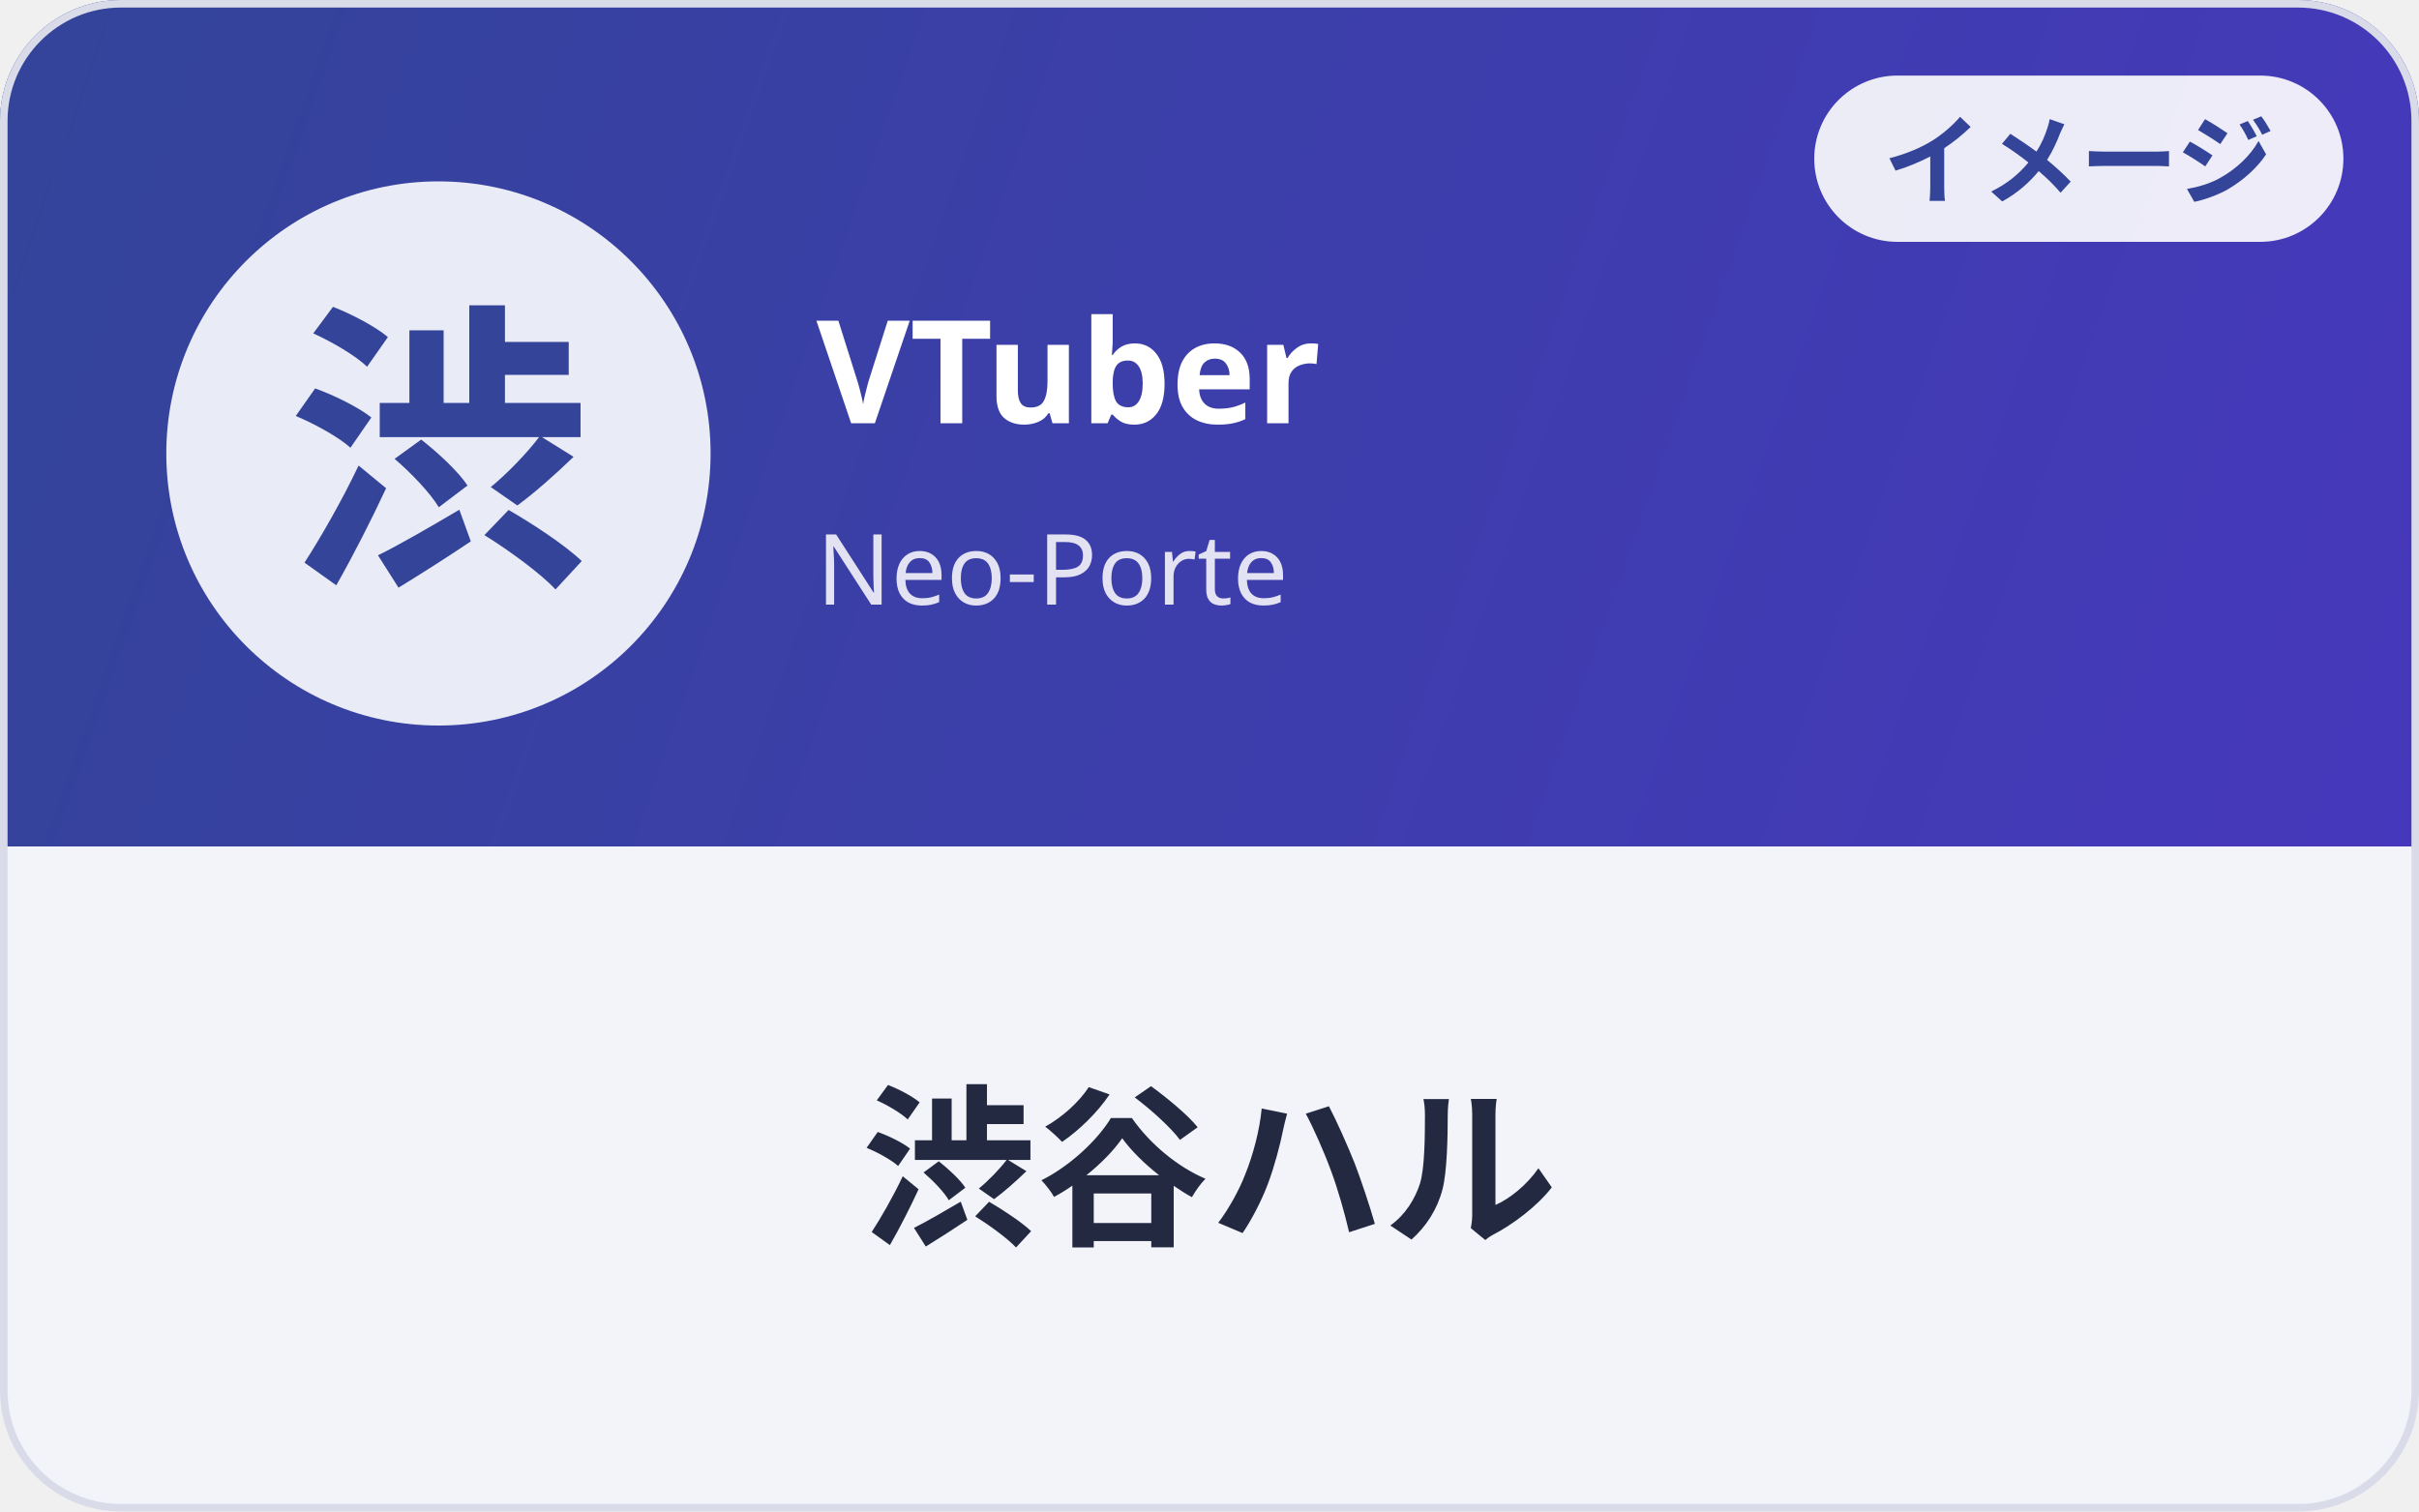
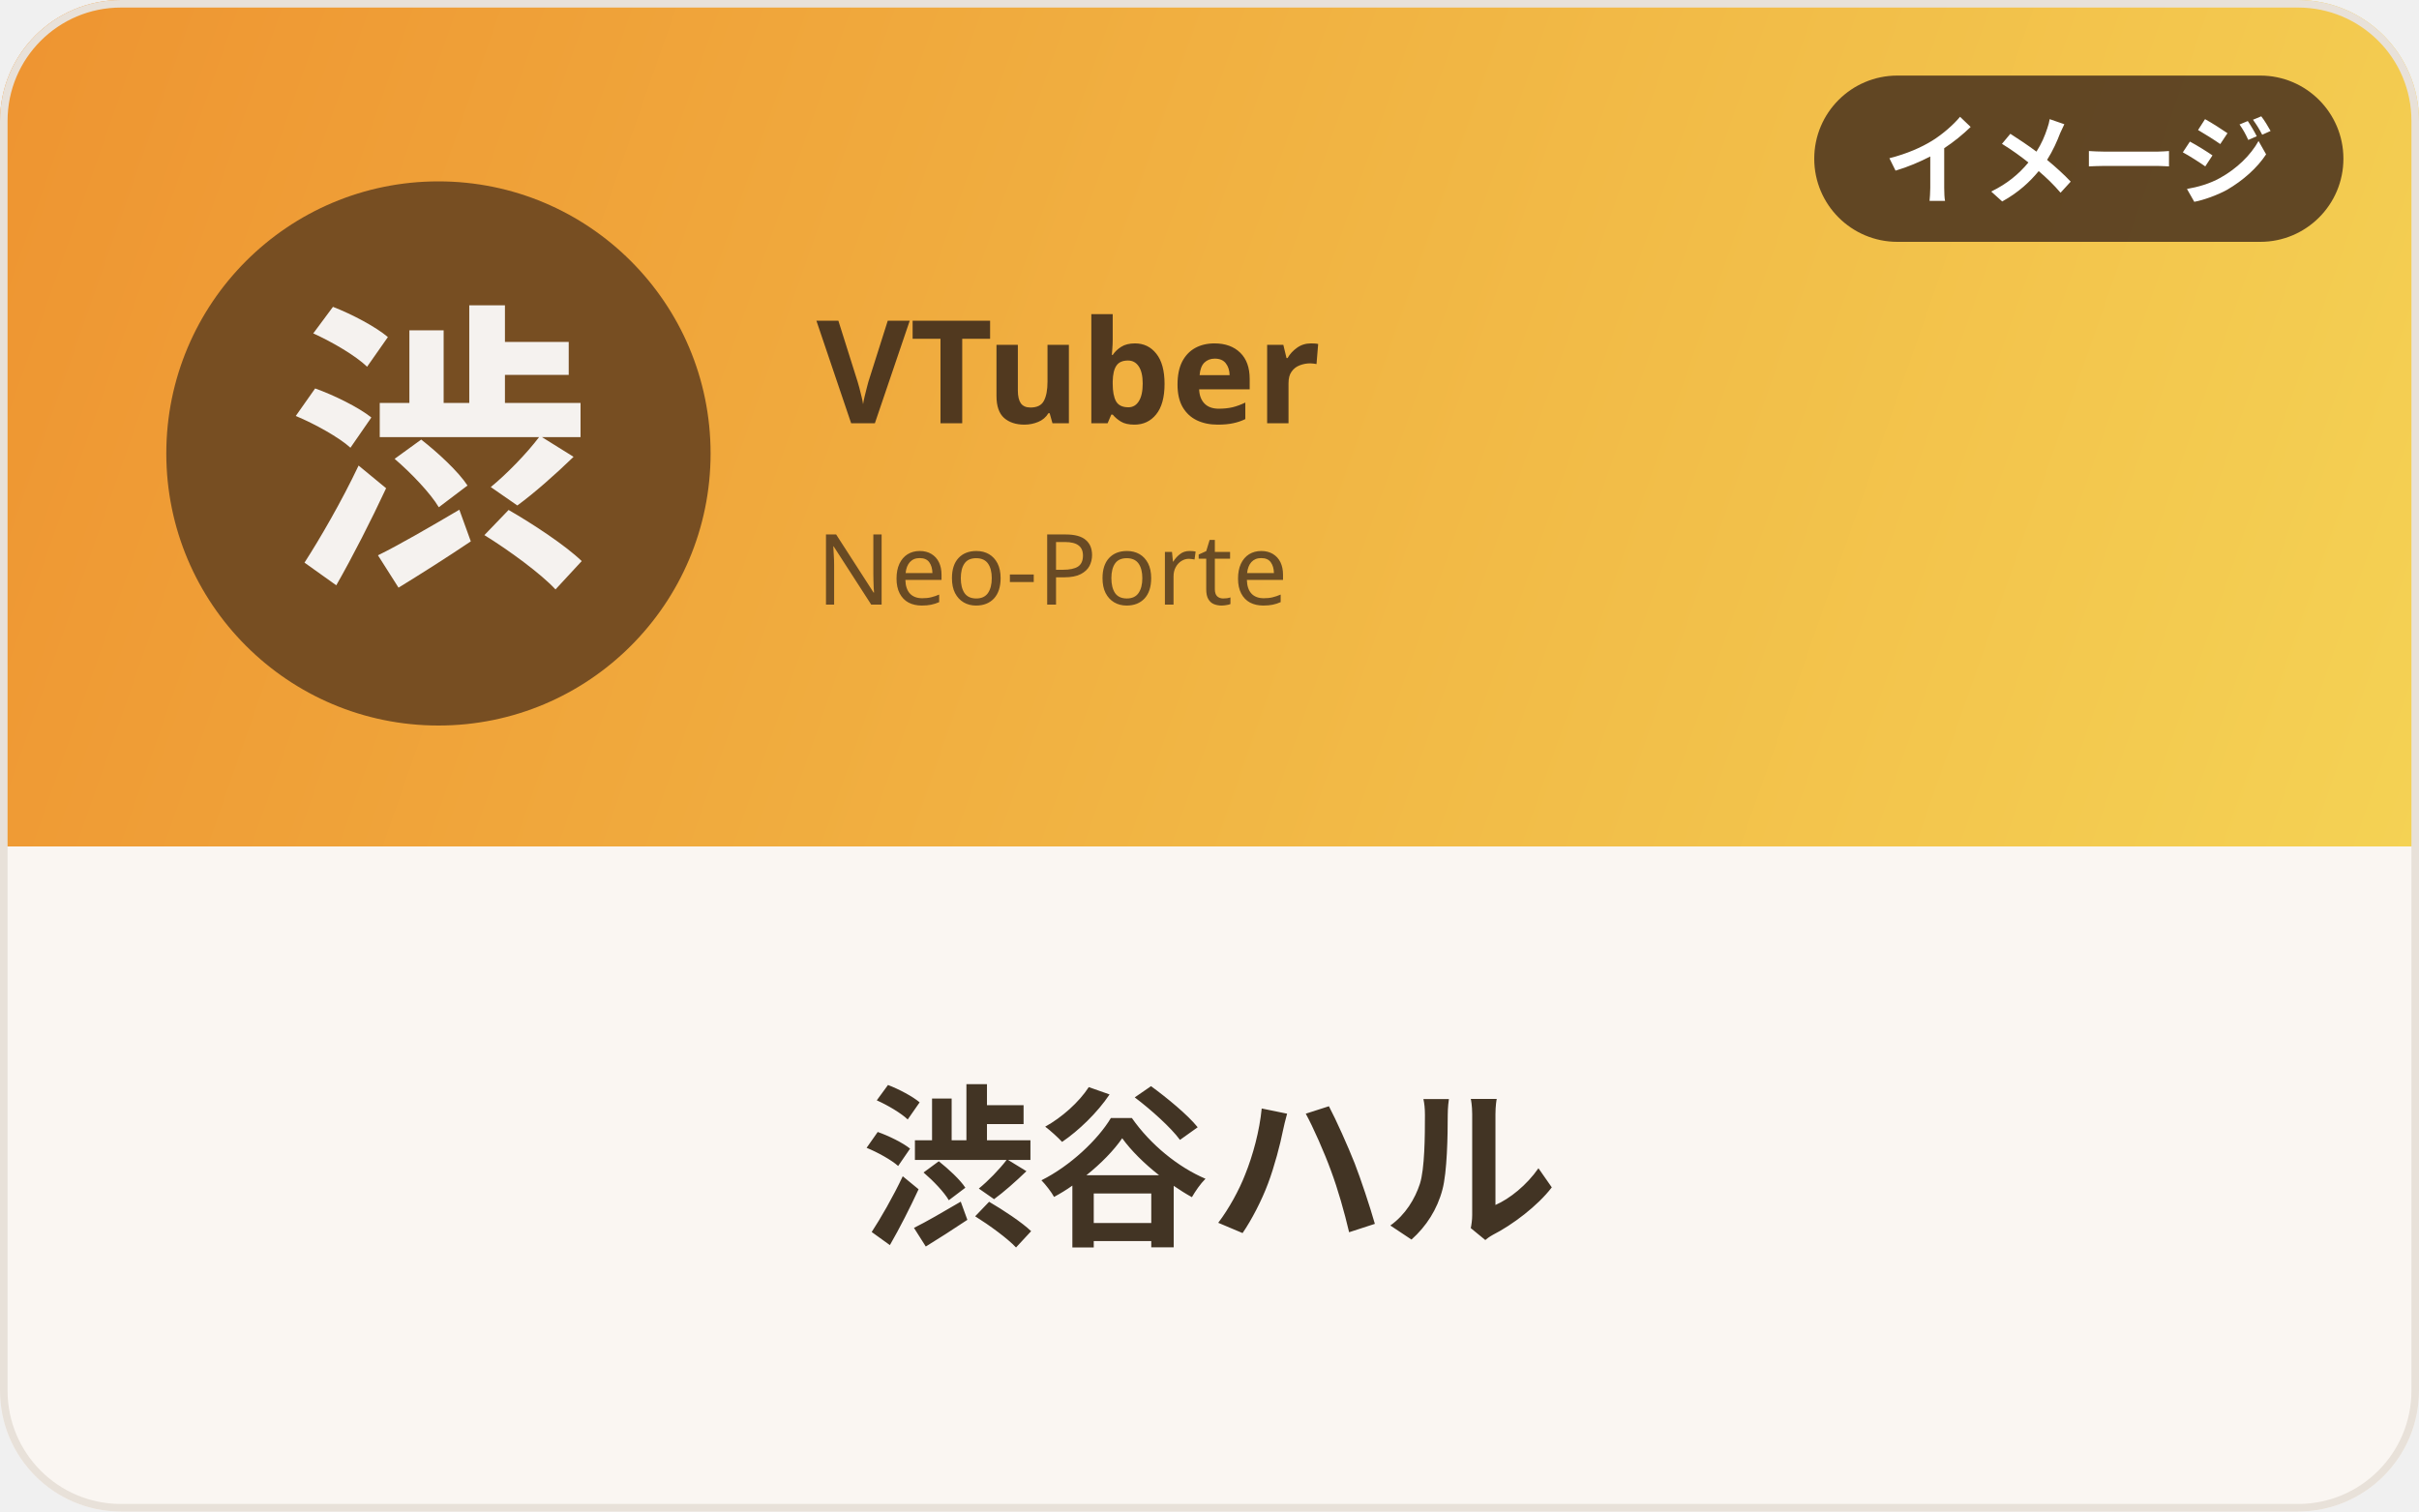
<svg xmlns="http://www.w3.org/2000/svg" viewBox="0 0 320 200" width="320" height="200" role="img" aria-label="渋谷ハルのイメージ画像">
  <defs>
    <linearGradient id="g80a3eb8ec9" gradientUnits="userSpaceOnUse" x1="0" y1="0" x2="320" y2="112">
-       <stop offset="0" stop-color="#334499" />
-       <stop offset="1" stop-color="#4638bc" />
+       <stop offset="0" stop-color="#ee9431" />
+       <stop offset="1" stop-color="#f4d254" />
    </linearGradient>
    <clipPath id="c80a3eb8ec9">
      <rect x="0" y="0" width="320" height="200" rx="16" />
    </clipPath>
  </defs>
  <g clip-path="url(#c80a3eb8ec9)" font-family="'Hiragino Sans','Noto Sans JP','Yu Gothic',sans-serif">
-     <rect x="0" y="0" width="320" height="200" fill="#f2f4fa" />
+     <rect x="0" y="0" width="320" height="200" fill="#faf6f2" />
    <rect x="0" y="0" width="320" height="112" fill="url(#g80a3eb8ec9)" />
-     <circle cx="58" cy="60" r="36" fill="#e9ebf7" />
-     <text x="58" y="74.4" text-anchor="middle" font-size="40" font-weight="700" fill="#334499">渋</text>
-     <text x="108" y="56" font-size="19" font-weight="700" fill="#ffffff">VTuber</text>
-     <text x="108" y="80" font-size="13" fill="#ffffff" fill-opacity="0.85">Neo-Porte</text>
-     <rect x="240" y="10" width="70" height="22" rx="11" fill="#ffffff" fill-opacity="0.9" />
-     <text x="275" y="26" text-anchor="middle" font-size="13" font-weight="600" fill="#334499">イメージ</text>
-     <text x="160" y="163.0" text-anchor="middle" font-size="23" font-weight="700" fill="#242942">渋谷ハル</text>
+     <circle cx="58" cy="60" r="36" fill="#774e22" />
+     <text x="58" y="74.4" text-anchor="middle" font-size="40" font-weight="700" fill="#f5f2ef">渋</text>
+     <text x="108" y="56" font-size="19" font-weight="700" fill="#51391f">VTuber</text>
+     <text x="108" y="80" font-size="13" fill="#51391f" fill-opacity="0.85">Neo-Porte</text>
+     <rect x="240" y="10" width="70" height="22" rx="11" fill="#51391f" fill-opacity="0.9" />
+     <text x="275" y="26" text-anchor="middle" font-size="13" font-weight="600" fill="#ffffff">イメージ</text>
+     <text x="160" y="163.0" text-anchor="middle" font-size="23" font-weight="700" fill="#423424">渋谷ハル</text>
  </g>
-   <rect x="0.5" y="0.5" width="319" height="199" rx="15.5" fill="none" stroke="#d9dbe8" />
+   <rect x="0.5" y="0.5" width="319" height="199" rx="15.5" fill="none" stroke="#e8e1d9" />
</svg>
